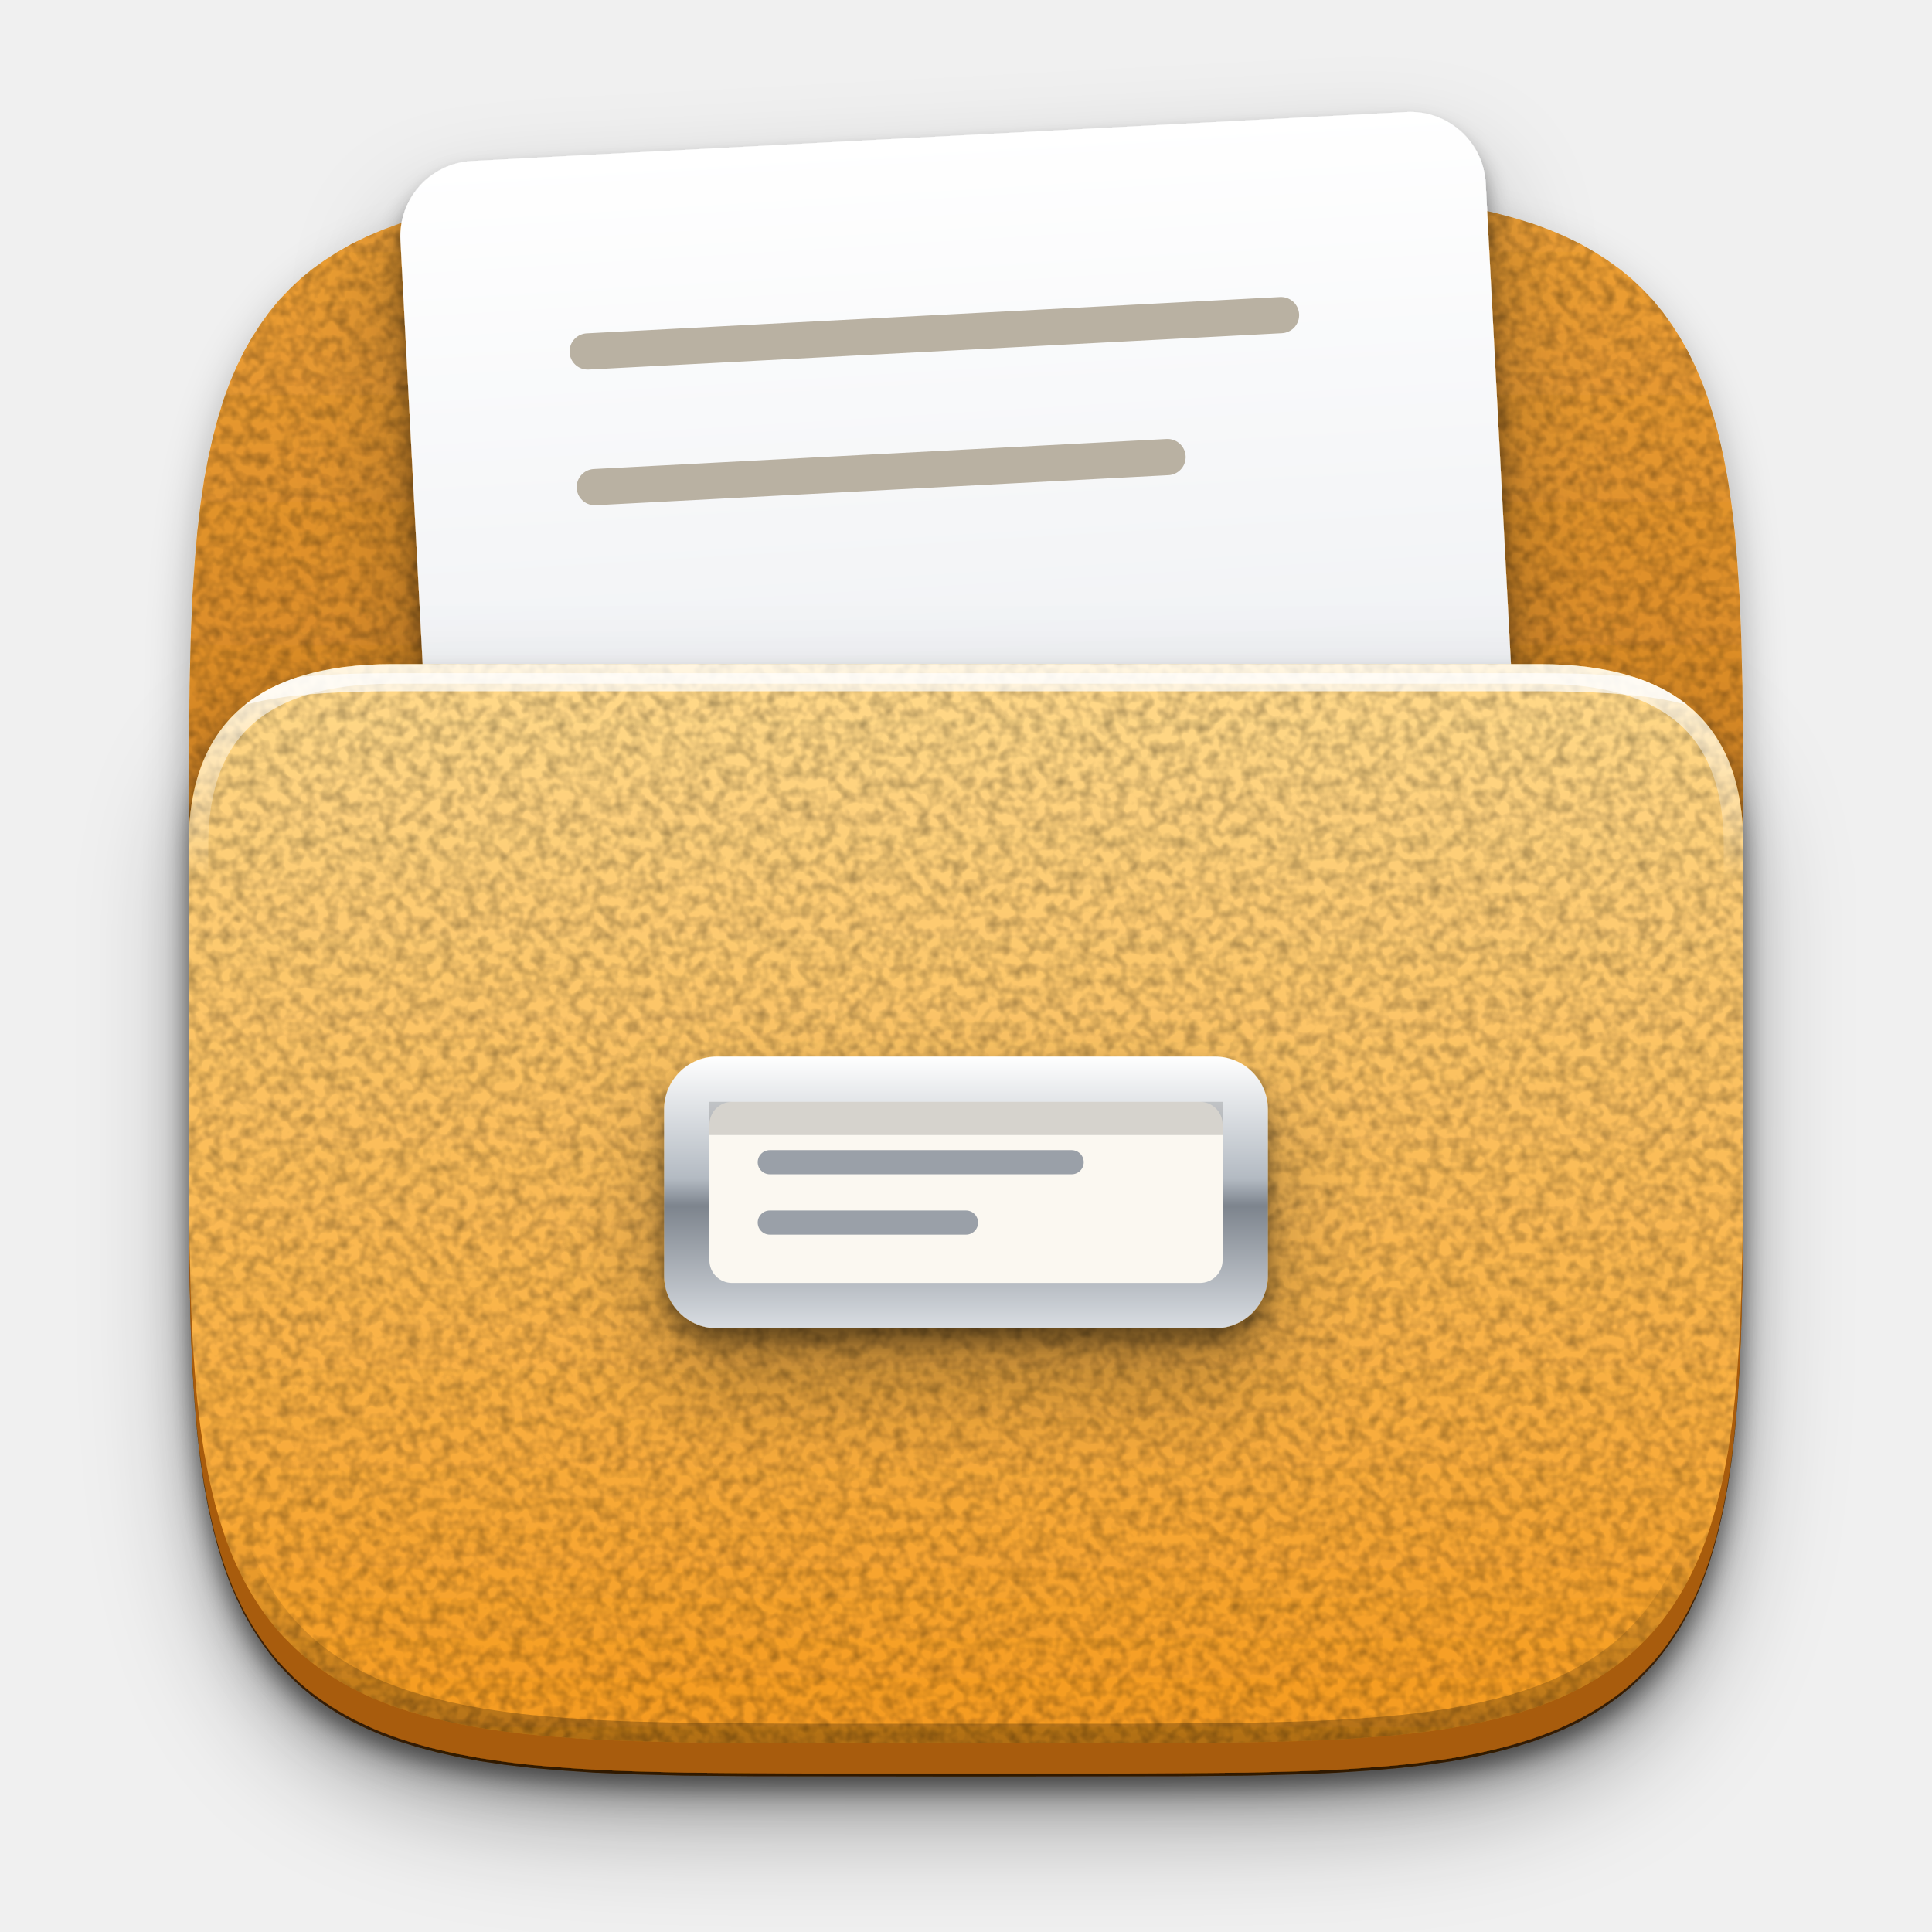
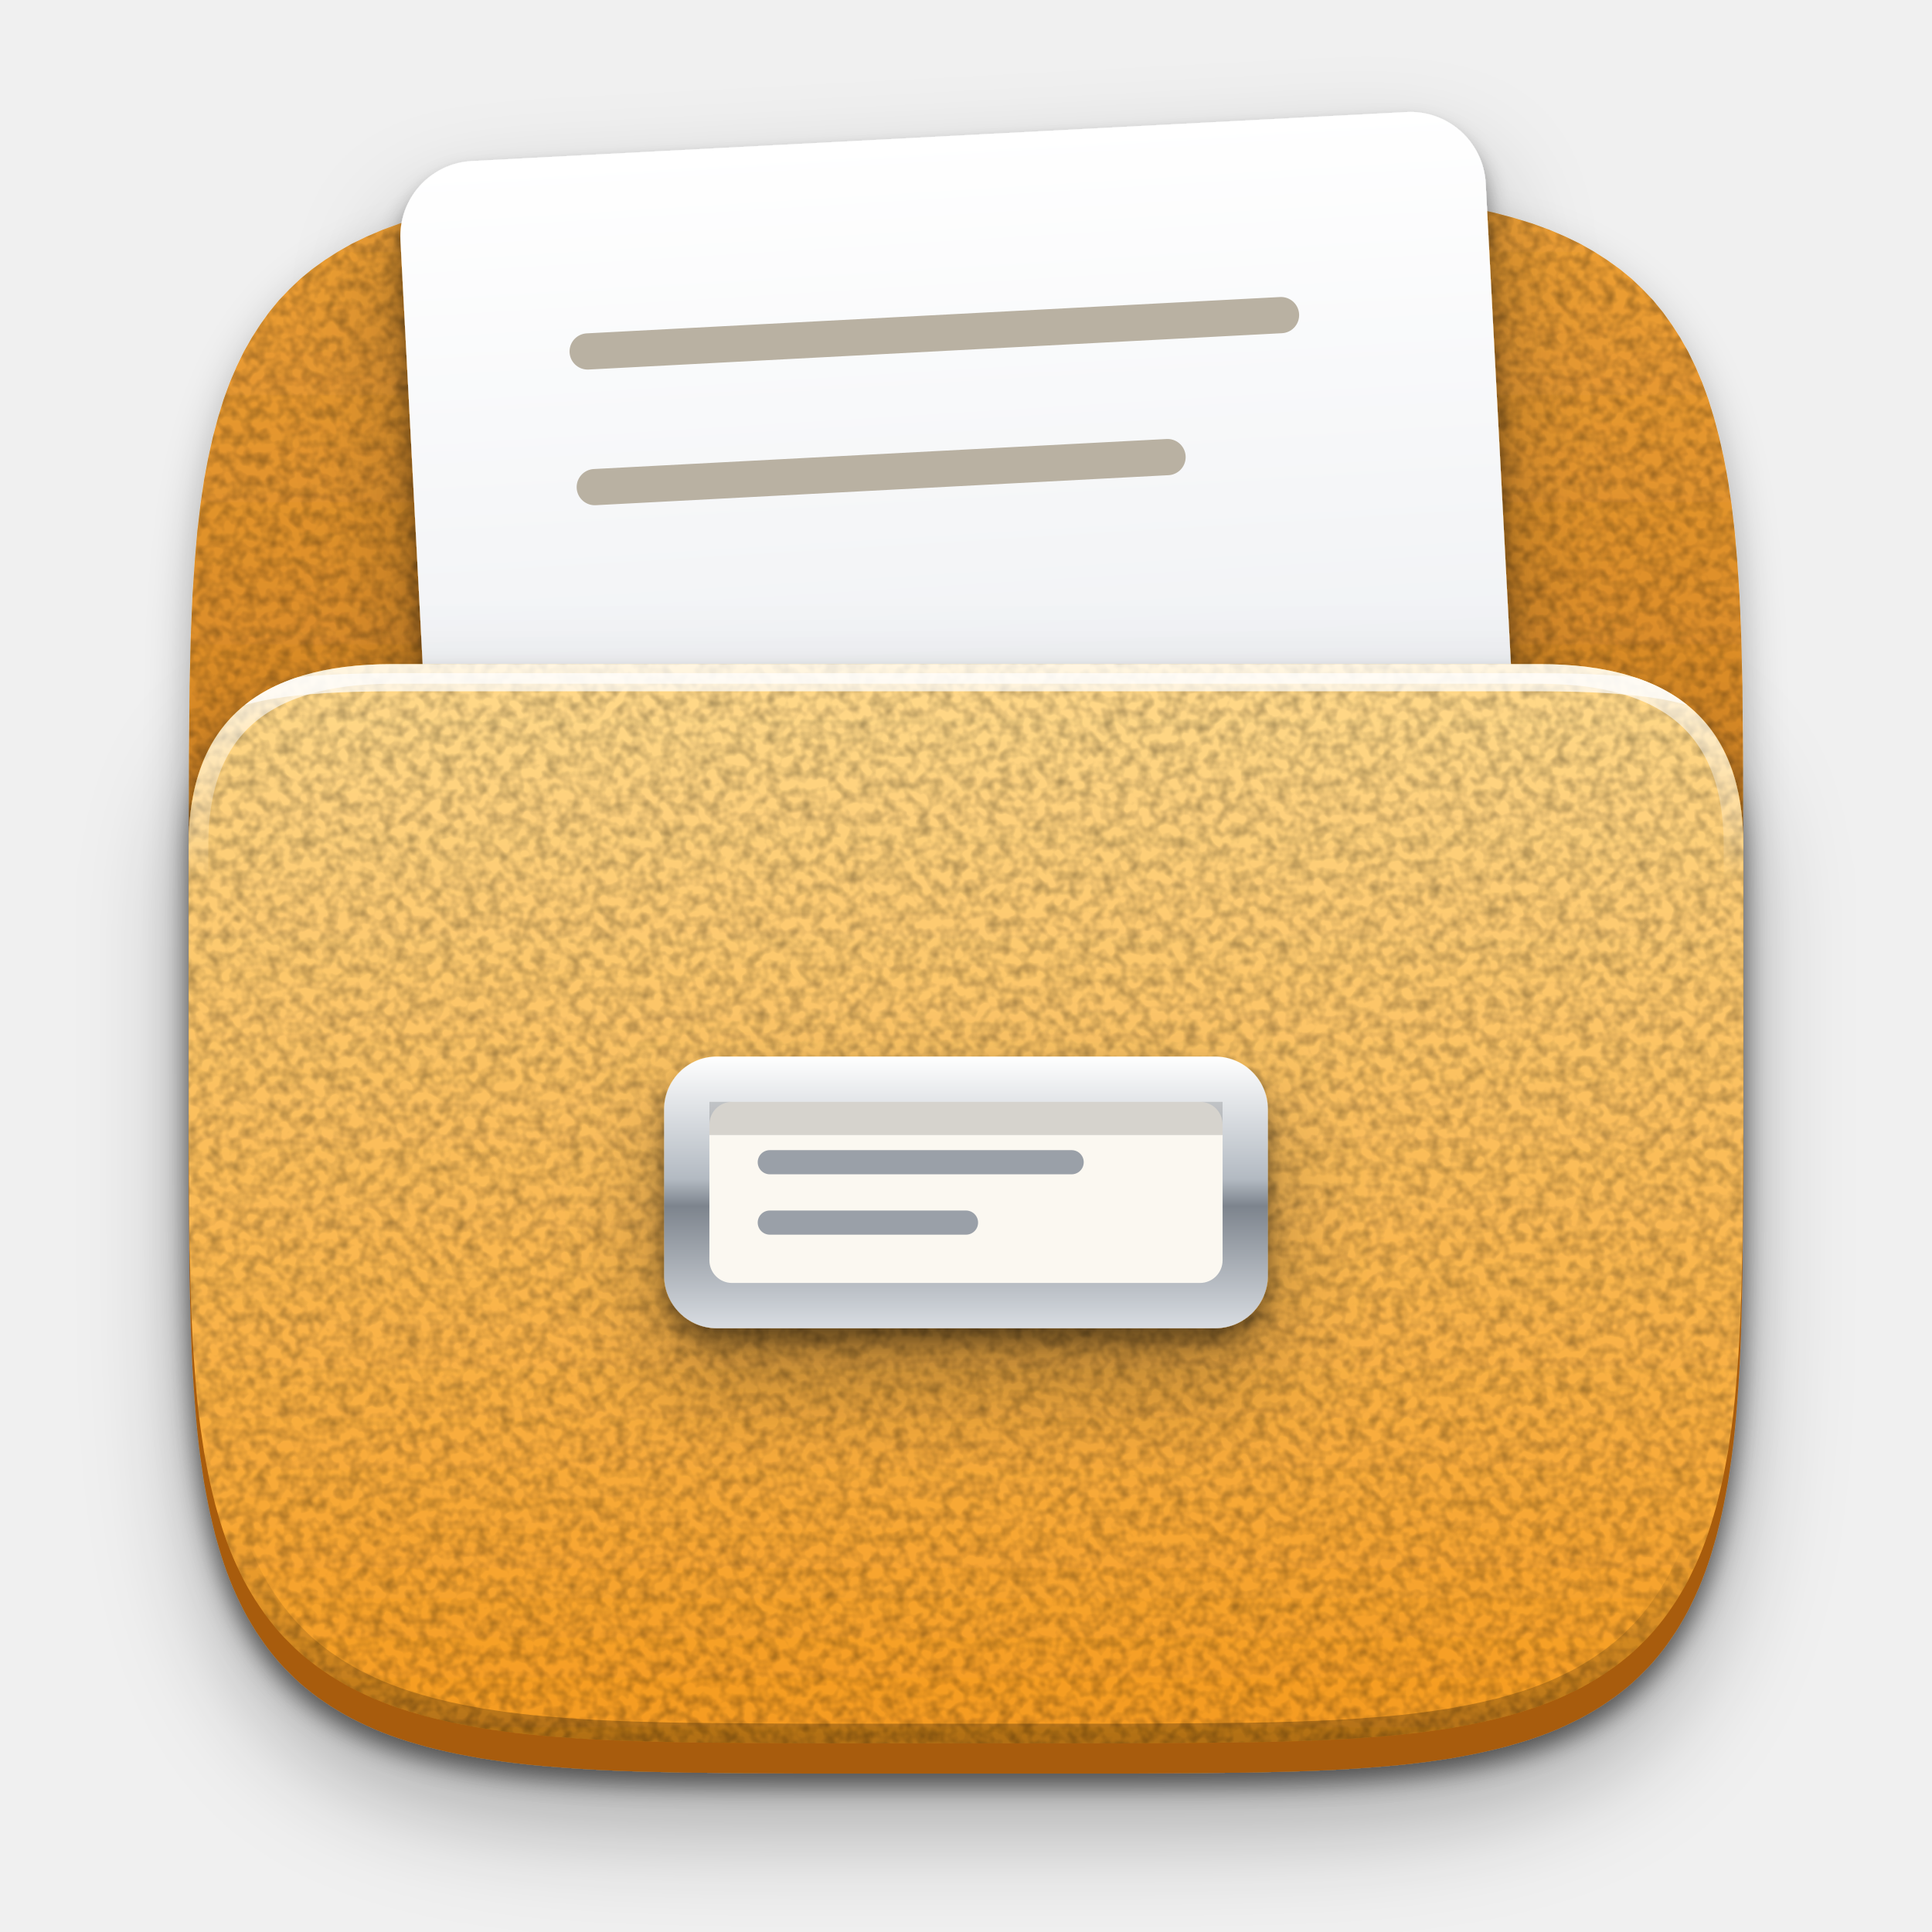
<svg xmlns="http://www.w3.org/2000/svg" width="128" height="128" viewBox="0 0 128 128">
  <defs>
    <filter id="drop" x="-20%" y="-20%" width="140%" height="150%">
      <feGaussianBlur in="SourceAlpha" stdDeviation="1.4" />
      <feOffset dy="1.4" />
      <feComponentTransfer>
        <feFuncA type="linear" slope=".32" />
      </feComponentTransfer>
      <feMerge>
        <feMergeNode />
        <feMergeNode in="SourceGraphic" />
      </feMerge>
    </filter>
    <filter id="cast" x="-40%" y="-40%" width="180%" height="200%">
      <feGaussianBlur in="SourceAlpha" stdDeviation="3.4" result="a" />
      <feOffset in="a" dy="3.6" result="a2" />
      <feComponentTransfer in="a2" result="amb">
        <feFuncA type="linear" slope=".3" />
      </feComponentTransfer>
      <feGaussianBlur in="SourceAlpha" stdDeviation=".7" result="c" />
      <feOffset in="c" dy=".9" result="c2" />
      <feComponentTransfer in="c2" result="con">
        <feFuncA type="linear" slope=".45" />
      </feComponentTransfer>
      <feMerge>
        <feMergeNode in="amb" />
        <feMergeNode in="con" />
        <feMergeNode in="SourceGraphic" />
      </feMerge>
    </filter>
    <filter id="soft" x="-40%" y="-40%" width="180%" height="180%">
      <feGaussianBlur stdDeviation="2.2" />
    </filter>
    <filter id="glowf" x="-40%" y="-40%" width="180%" height="180%">
      <feGaussianBlur stdDeviation="2.2" />
    </filter>
    <filter id="grain" x="0" y="0" width="100%" height="100%">
      <feTurbulence type="fractalNoise" baseFrequency="1.3" numOctaves="2" seed="7" />
      <feColorMatrix values="0 0 0 0 0  0 0 0 0 0  0 0 0 0 0  .55 0 0 0 -.2" />
    </filter>
    <filter id="brushed" x="0" y="0" width="100%" height="100%">
      <feTurbulence type="fractalNoise" baseFrequency="0.015 1.1" numOctaves="2" seed="4" />
      <feColorMatrix values="0 0 0 0 0  0 0 0 0 0  0 0 0 0 0  .6 0 0 0 -.2" />
    </filter>
    <radialGradient id="vig" cx=".5" cy=".42" r=".75">
      <stop offset=".55" stop-color="#000" stop-opacity="0" />
      <stop offset="1" stop-color="#000" stop-opacity=".16" />
    </radialGradient>
    <linearGradient id="rim" x1="0" y1="0" x2="0" y2="1">
      <stop offset="0" stop-color="#fff" stop-opacity=".75" />
      <stop offset=".2" stop-color="#fff" stop-opacity="0" />
      <stop offset=".8" stop-color="#000" stop-opacity="0" />
      <stop offset="1" stop-color="#000" stop-opacity=".28" />
    </linearGradient>
    <linearGradient id="chrome" x1="0" y1="0" x2="1" y2="0">
      <stop offset="0" stop-color="#5f656d" />
      <stop offset=".22" stop-color="#e9edf1" />
      <stop offset=".38" stop-color="#ffffff" />
      <stop offset=".55" stop-color="#aab1b9" />
      <stop offset=".78" stop-color="#e3e7ec" />
      <stop offset="1" stop-color="#565c64" />
    </linearGradient>
    <linearGradient id="chromev" x1="0" y1="0" x2="0" y2="1">
      <stop offset="0" stop-color="#ffffff" />
      <stop offset=".45" stop-color="#b3bac2" />
      <stop offset=".55" stop-color="#7d848d" />
      <stop offset="1" stop-color="#d9dde2" />
    </linearGradient>
    <linearGradient id="kctop" x1="0" y1="0" x2="0" y2="1">
      <stop offset="0" stop-color="#ffffff" />
      <stop offset="1" stop-color="#d3d8df" />
    </linearGradient>
    <linearGradient id="kcside" x1="0" y1="0" x2="0" y2="1">
      <stop offset="0" stop-color="#aab1bb" />
      <stop offset="1" stop-color="#5b626c" />
    </linearGradient>
    <radialGradient id="dish" cx=".5" cy=".45" r=".6">
      <stop offset="0" stop-color="#000" stop-opacity=".09" />
      <stop offset="1" stop-color="#000" stop-opacity="0" />
    </radialGradient>
    <pattern id="scan" width="2" height="2" patternUnits="userSpaceOnUse">
      <rect width="2" height="1" fill="#000" fill-opacity=".22" />
    </pattern>
    <clipPath id="clip">
      <path d="M115.50 64.00L115.48 78.11L115.44 82.61L115.36 85.87L115.25 88.52L115.10 90.79L114.93 92.78L114.72 94.57L114.48 96.20L114.20 97.69L113.89 99.07L113.55 100.35L113.18 101.55L112.77 102.67L112.32 103.72L111.84 104.71L111.31 105.64L110.75 106.51L110.16 107.33L109.52 108.11L108.83 108.83L108.11 109.52L107.33 110.16L106.51 110.75L105.64 111.31L104.71 111.84L103.72 112.32L102.67 112.77L101.55 113.18L100.35 113.55L99.07 113.89L97.69 114.20L96.20 114.48L94.57 114.72L92.78 114.93L90.79 115.10L88.52 115.25L85.87 115.36L82.61 115.44L78.11 115.48L64.00 115.50L49.89 115.48L45.39 115.44L42.13 115.36L39.48 115.25L37.21 115.10L35.22 114.93L33.43 114.72L31.80 114.48L30.31 114.20L28.93 113.89L27.65 113.55L26.45 113.18L25.33 112.77L24.28 112.32L23.29 111.84L22.36 111.31L21.49 110.75L20.67 110.16L19.89 109.52L19.17 108.83L18.48 108.11L17.84 107.33L17.25 106.51L16.69 105.64L16.16 104.71L15.68 103.72L15.23 102.67L14.82 101.55L14.45 100.35L14.11 99.07L13.80 97.69L13.52 96.20L13.28 94.57L13.07 92.78L12.90 90.79L12.75 88.52L12.64 85.87L12.56 82.61L12.52 78.11L12.50 64.00L12.52 49.89L12.56 45.39L12.64 42.13L12.75 39.48L12.90 37.21L13.07 35.22L13.28 33.43L13.52 31.80L13.80 30.31L14.11 28.93L14.45 27.65L14.82 26.45L15.23 25.33L15.68 24.28L16.16 23.29L16.69 22.36L17.25 21.49L17.84 20.67L18.48 19.89L19.17 19.17L19.89 18.48L20.67 17.84L21.49 17.25L22.36 16.69L23.29 16.16L24.28 15.68L25.33 15.23L26.45 14.82L27.65 14.45L28.93 14.11L30.31 13.80L31.80 13.52L33.43 13.28L35.22 13.07L37.21 12.90L39.48 12.75L42.13 12.64L45.39 12.56L49.89 12.52L64.00 12.50L78.11 12.52L82.61 12.56L85.87 12.64L88.52 12.75L90.79 12.90L92.78 13.07L94.57 13.28L96.20 13.52L97.69 13.80L99.07 14.11L100.35 14.45L101.55 14.82L102.67 15.23L103.72 15.68L104.71 16.16L105.64 16.69L106.51 17.25L107.33 17.84L108.11 18.48L108.83 19.17L109.52 19.89L110.16 20.67L110.75 21.49L111.31 22.36L111.84 23.29L112.32 24.28L112.77 25.33L113.18 26.45L113.55 27.65L113.89 28.93L114.20 30.31L114.48 31.80L114.72 33.43L114.93 35.22L115.10 37.21L115.25 39.48L115.36 42.13L115.44 45.39L115.48 49.89Z" />
    </clipPath>
    <clipPath id="scr">
      <path d="M104.50 64.00L104.49 75.09L104.45 78.63L104.39 81.20L104.30 83.28L104.19 85.06L104.05 86.63L103.88 88.04L103.70 89.32L103.48 90.49L103.24 91.58L102.97 92.59L102.67 93.53L102.35 94.41L102.00 95.24L101.62 96.01L101.21 96.74L100.77 97.43L100.30 98.08L99.79 98.69L99.26 99.26L98.69 99.79L98.08 100.30L97.43 100.77L96.74 101.21L96.01 101.62L95.24 102.00L94.41 102.35L93.53 102.67L92.59 102.97L91.58 103.24L90.49 103.48L89.32 103.70L88.04 103.88L86.63 104.05L85.06 104.19L83.28 104.30L81.20 104.39L78.63 104.45L75.09 104.49L64.00 104.50L52.91 104.49L49.37 104.45L46.80 104.39L44.72 104.30L42.94 104.19L41.37 104.05L39.96 103.88L38.68 103.70L37.51 103.48L36.42 103.24L35.41 102.97L34.47 102.67L33.59 102.35L32.76 102.00L31.99 101.62L31.26 101.21L30.57 100.77L29.92 100.30L29.31 99.79L28.74 99.26L28.21 98.69L27.70 98.08L27.23 97.43L26.79 96.74L26.38 96.01L26.00 95.24L25.65 94.41L25.33 93.53L25.03 92.59L24.76 91.58L24.52 90.49L24.30 89.32L24.12 88.04L23.95 86.63L23.81 85.06L23.70 83.28L23.61 81.20L23.55 78.63L23.51 75.09L23.50 64.00L23.51 52.91L23.55 49.37L23.61 46.80L23.70 44.72L23.81 42.94L23.95 41.37L24.12 39.96L24.30 38.68L24.52 37.51L24.76 36.42L25.03 35.41L25.33 34.47L25.65 33.59L26.00 32.76L26.38 31.99L26.79 31.26L27.23 30.57L27.70 29.92L28.21 29.31L28.74 28.74L29.31 28.21L29.92 27.70L30.57 27.23L31.26 26.79L31.99 26.38L32.76 26.00L33.59 25.65L34.47 25.33L35.41 25.03L36.42 24.76L37.51 24.52L38.68 24.30L39.96 24.12L41.37 23.95L42.94 23.81L44.72 23.70L46.80 23.61L49.37 23.55L52.91 23.51L64.00 23.50L75.09 23.51L78.63 23.55L81.20 23.61L83.28 23.70L85.06 23.81L86.63 23.95L88.04 24.12L89.32 24.30L90.49 24.52L91.58 24.76L92.59 25.03L93.53 25.33L94.41 25.65L95.24 26.00L96.01 26.38L96.74 26.79L97.43 27.23L98.08 27.70L98.69 28.21L99.26 28.74L99.79 29.31L100.30 29.92L100.77 30.57L101.21 31.26L101.62 31.99L102.00 32.76L102.35 33.59L102.67 34.47L102.97 35.41L103.24 36.42L103.48 37.51L103.70 38.68L103.88 39.96L104.05 41.37L104.19 42.94L104.30 44.72L104.39 46.80L104.45 49.37L104.49 52.91Z" />
    </clipPath>
    <linearGradient id="back" x1="0" y1="0" x2="0" y2="1">
      <stop offset="0.000" stop-color="#eea035" />
      <stop offset="1.000" stop-color="#b05f0a" />
    </linearGradient>
    <linearGradient id="front" x1="0" y1="0" x2="0" y2="1">
      <stop offset="0.000" stop-color="#ffd98a" />
      <stop offset="1.000" stop-color="#f59a1e" />
    </linearGradient>
    <linearGradient id="sheet" x1="0" y1="0" x2="0" y2="1">
      <stop offset="0.000" stop-color="#ffffff" />
      <stop offset="1.000" stop-color="#e4e7ec" />
    </linearGradient>
    <linearGradient id="curl" x1="0" y1="0" x2="0" y2="1">
      <stop offset="0.000" stop-color="#000000" />
      <stop offset="1.000" stop-color="#000000" />
    </linearGradient>
  </defs>
  <g filter="url(#drop)">
-     <path d="M115.50 64.00L115.48 78.11L115.44 82.61L115.36 85.87L115.25 88.52L115.10 90.79L114.93 92.78L114.72 94.57L114.48 96.20L114.20 97.69L113.89 99.07L113.55 100.35L113.18 101.55L112.77 102.67L112.32 103.72L111.84 104.71L111.31 105.64L110.75 106.51L110.16 107.33L109.52 108.11L108.83 108.83L108.11 109.52L107.33 110.16L106.51 110.75L105.64 111.31L104.71 111.84L103.72 112.32L102.67 112.77L101.55 113.18L100.35 113.55L99.07 113.89L97.69 114.20L96.20 114.48L94.57 114.72L92.78 114.93L90.79 115.10L88.52 115.25L85.87 115.36L82.61 115.44L78.11 115.48L64.00 115.50L49.89 115.48L45.39 115.44L42.13 115.36L39.48 115.25L37.21 115.10L35.22 114.93L33.43 114.72L31.80 114.48L30.31 114.20L28.93 113.89L27.65 113.55L26.45 113.18L25.33 112.77L24.28 112.32L23.29 111.84L22.36 111.31L21.49 110.75L20.67 110.16L19.89 109.52L19.17 108.83L18.48 108.11L17.84 107.33L17.25 106.51L16.69 105.64L16.16 104.71L15.68 103.72L15.23 102.67L14.82 101.55L14.45 100.35L14.11 99.07L13.80 97.69L13.52 96.20L13.28 94.57L13.07 92.78L12.90 90.79L12.75 88.52L12.64 85.87L12.56 82.61L12.52 78.11L12.50 64.00L12.52 49.89L12.56 45.39L12.64 42.13L12.75 39.48L12.90 37.21L13.07 35.22L13.28 33.43L13.52 31.80L13.80 30.31L14.11 28.93L14.45 27.65L14.82 26.45L15.23 25.33L15.68 24.28L16.16 23.29L16.69 22.36L17.25 21.49L17.84 20.67L18.48 19.89L19.17 19.17L19.89 18.48L20.67 17.84L21.49 17.25L22.36 16.69L23.29 16.16L24.28 15.68L25.33 15.23L26.45 14.82L27.65 14.45L28.93 14.11L30.31 13.80L31.80 13.52L33.43 13.28L35.22 13.07L37.21 12.90L39.48 12.75L42.13 12.64L45.39 12.56L49.89 12.52L64.00 12.50L78.11 12.52L82.61 12.56L85.87 12.64L88.52 12.75L90.79 12.90L92.78 13.07L94.57 13.28L96.20 13.52L97.69 13.80L99.07 14.11L100.35 14.45L101.55 14.82L102.67 15.23L103.72 15.68L104.71 16.16L105.64 16.69L106.51 17.25L107.33 17.84L108.11 18.48L108.83 19.17L109.52 19.89L110.16 20.67L110.75 21.49L111.31 22.36L111.84 23.29L112.32 24.28L112.77 25.33L113.18 26.45L113.55 27.65L113.89 28.93L114.20 30.31L114.48 31.80L114.72 33.43L114.93 35.22L115.10 37.21L115.25 39.48L115.36 42.13L115.44 45.39L115.48 49.89Z" transform="translate(0 2.2)" fill="url(#back)" />
-     <path d="M115.50 64.00L115.48 78.11L115.44 82.61L115.36 85.87L115.25 88.52L115.10 90.79L114.93 92.78L114.72 94.57L114.48 96.20L114.20 97.69L113.89 99.07L113.55 100.35L113.18 101.55L112.77 102.67L112.32 103.72L111.84 104.71L111.31 105.64L110.75 106.51L110.16 107.33L109.52 108.11L108.83 108.83L108.11 109.52L107.33 110.16L106.51 110.75L105.64 111.31L104.71 111.84L103.72 112.32L102.67 112.77L101.55 113.18L100.35 113.55L99.07 113.89L97.69 114.20L96.20 114.48L94.57 114.72L92.78 114.93L90.79 115.10L88.52 115.25L85.87 115.36L82.61 115.44L78.11 115.48L64.00 115.50L49.89 115.48L45.39 115.44L42.13 115.36L39.48 115.25L37.21 115.10L35.22 114.93L33.43 114.72L31.80 114.48L30.31 114.20L28.93 113.89L27.65 113.55L26.45 113.18L25.33 112.77L24.28 112.32L23.29 111.84L22.36 111.31L21.49 110.75L20.67 110.16L19.89 109.52L19.17 108.83L18.48 108.11L17.84 107.33L17.25 106.51L16.69 105.64L16.16 104.71L15.68 103.72L15.23 102.67L14.82 101.55L14.45 100.35L14.11 99.07L13.80 97.69L13.52 96.20L13.28 94.57L13.07 92.78L12.90 90.79L12.75 88.52L12.64 85.87L12.56 82.61L12.52 78.11L12.50 64.00L12.52 49.89L12.56 45.39L12.64 42.13L12.75 39.48L12.90 37.21L13.07 35.22L13.28 33.43L13.52 31.80L13.80 30.31L14.11 28.93L14.45 27.65L14.82 26.45L15.23 25.33L15.68 24.28L16.16 23.29L16.69 22.36L17.25 21.49L17.84 20.67L18.48 19.89L19.17 19.17L19.89 18.48L20.67 17.84L21.49 17.25L22.36 16.69L23.29 16.16L24.28 15.68L25.33 15.23L26.45 14.82L27.65 14.45L28.93 14.11L30.31 13.80L31.80 13.52L33.43 13.28L35.22 13.07L37.21 12.90L39.48 12.75L42.13 12.64L45.39 12.56L49.89 12.52L64.00 12.50L78.11 12.52L82.61 12.56L85.87 12.64L88.52 12.75L90.79 12.90L92.78 13.07L94.57 13.28L96.20 13.52L97.69 13.80L99.07 14.11L100.35 14.45L101.55 14.82L102.67 15.23L103.72 15.68L104.71 16.16L105.64 16.69L106.51 17.25L107.33 17.84L108.11 18.48L108.83 19.17L109.52 19.89L110.16 20.67L110.75 21.49L111.31 22.36L111.84 23.29L112.32 24.28L112.77 25.33L113.18 26.45L113.55 27.65L113.89 28.93L114.20 30.31L114.48 31.80L114.72 33.43L114.93 35.22L115.10 37.21L115.25 39.48L115.36 42.13L115.44 45.39L115.48 49.89Z" transform="translate(0 2.2)" fill="#000" fill-opacity=".4" />
    <path d="M115.50 64.00L115.48 78.11L115.44 82.61L115.36 85.87L115.25 88.52L115.10 90.79L114.93 92.78L114.72 94.57L114.48 96.20L114.20 97.69L113.89 99.07L113.55 100.35L113.18 101.55L112.77 102.67L112.32 103.72L111.84 104.71L111.31 105.64L110.75 106.51L110.16 107.33L109.52 108.11L108.83 108.83L108.11 109.52L107.33 110.16L106.51 110.75L105.64 111.31L104.71 111.84L103.72 112.32L102.67 112.77L101.55 113.18L100.35 113.55L99.07 113.89L97.69 114.20L96.20 114.48L94.57 114.72L92.78 114.93L90.79 115.10L88.52 115.25L85.87 115.36L82.61 115.44L78.11 115.48L64.00 115.50L49.89 115.48L45.39 115.44L42.13 115.36L39.48 115.25L37.21 115.10L35.22 114.93L33.43 114.72L31.80 114.48L30.31 114.20L28.93 113.89L27.65 113.55L26.45 113.18L25.33 112.77L24.28 112.32L23.29 111.84L22.36 111.31L21.49 110.75L20.67 110.16L19.89 109.52L19.17 108.83L18.48 108.11L17.84 107.33L17.25 106.51L16.69 105.64L16.16 104.71L15.68 103.72L15.23 102.67L14.82 101.55L14.45 100.35L14.11 99.07L13.80 97.69L13.52 96.20L13.28 94.57L13.07 92.78L12.90 90.79L12.75 88.52L12.64 85.87L12.56 82.61L12.52 78.11L12.50 64.00L12.52 49.89L12.56 45.39L12.64 42.13L12.75 39.48L12.90 37.21L13.07 35.22L13.28 33.43L13.52 31.80L13.80 30.31L14.11 28.93L14.45 27.65L14.82 26.45L15.23 25.33L15.68 24.28L16.16 23.29L16.69 22.36L17.25 21.49L17.84 20.67L18.48 19.89L19.17 19.17L19.89 18.48L20.67 17.84L21.49 17.25L22.36 16.69L23.29 16.16L24.28 15.68L25.33 15.23L26.45 14.82L27.65 14.45L28.93 14.11L30.31 13.80L31.80 13.52L33.43 13.28L35.22 13.07L37.21 12.90L39.48 12.75L42.13 12.64L45.39 12.56L49.89 12.52L64.00 12.50L78.11 12.52L82.61 12.56L85.87 12.64L88.52 12.75L90.79 12.90L92.78 13.07L94.57 13.28L96.20 13.52L97.69 13.80L99.07 14.11L100.35 14.45L101.55 14.82L102.67 15.23L103.72 15.68L104.71 16.16L105.64 16.69L106.51 17.25L107.33 17.84L108.11 18.48L108.83 19.17L109.52 19.89L110.16 20.67L110.75 21.49L111.31 22.36L111.84 23.29L112.32 24.28L112.77 25.33L113.18 26.45L113.55 27.65L113.89 28.93L114.20 30.31L114.48 31.80L114.72 33.43L114.93 35.22L115.10 37.21L115.25 39.48L115.36 42.13L115.44 45.39L115.48 49.89Z" fill="url(#back)" />
  </g>
  <g clip-path="url(#clip)">
    <rect width="128" height="128" filter="url(#grain)" />
  </g>
  <g filter="url(#cast)">
    <rect x="28" y="9" width="72" height="68" rx="5" fill="url(#sheet)" transform="rotate(-3 64 43)" />
    <path d="M40 22h46M40 31h38" stroke="#b9b1a2" stroke-width="2.4" stroke-linecap="round" transform="rotate(-3 64 43)" />
  </g>
  <g filter="url(#cast)">
    <path d="M115.5 64L115.50 64.00L115.50 74.69L115.48 78.11L115.46 80.59L115.44 82.61L115.40 84.34L115.36 85.87L115.31 87.25L115.25 88.52L115.18 89.69L115.10 90.79L115.02 91.81L114.93 92.78L114.83 93.70L114.72 94.57L114.60 95.40L114.48 96.20L114.34 96.96L114.20 97.69L114.05 98.39L113.89 99.07L113.73 99.72L113.55 100.35L113.37 100.96L113.18 101.55L112.98 102.12L112.77 102.67L112.55 103.21L112.32 103.72L112.08 104.22L111.84 104.71L111.58 105.18L111.31 105.64L111.04 106.08L110.75 106.51L110.46 106.93L110.16 107.33L109.84 107.73L109.52 108.11L109.18 108.48L108.83 108.83L108.48 109.18L108.11 109.52L107.73 109.84L107.33 110.16L106.93 110.46L106.51 110.75L106.08 111.04L105.64 111.31L105.18 111.58L104.71 111.84L104.22 112.08L103.72 112.32L103.21 112.55L102.67 112.77L102.12 112.98L101.55 113.18L100.96 113.37L100.35 113.55L99.72 113.73L99.07 113.89L98.39 114.05L97.69 114.20L96.96 114.34L96.20 114.48L95.40 114.60L94.57 114.72L93.70 114.83L92.78 114.93L91.81 115.02L90.79 115.10L89.69 115.18L88.52 115.25L87.25 115.31L85.87 115.36L84.34 115.40L82.61 115.44L80.59 115.46L78.11 115.48L74.69 115.50L64.00 115.50L53.31 115.50L49.89 115.48L47.41 115.46L45.39 115.44L43.66 115.40L42.13 115.36L40.75 115.31L39.48 115.25L38.31 115.18L37.21 115.10L36.19 115.02L35.22 114.93L34.30 114.83L33.43 114.72L32.60 114.60L31.80 114.48L31.04 114.34L30.31 114.20L29.61 114.05L28.93 113.89L28.28 113.73L27.65 113.55L27.04 113.37L26.45 113.18L25.88 112.98L25.33 112.77L24.79 112.55L24.28 112.32L23.78 112.08L23.29 111.84L22.82 111.58L22.36 111.31L21.92 111.04L21.49 110.75L21.07 110.46L20.67 110.16L20.27 109.84L19.89 109.52L19.52 109.18L19.17 108.83L18.82 108.48L18.48 108.11L18.16 107.73L17.84 107.33L17.54 106.93L17.25 106.51L16.96 106.08L16.69 105.64L16.42 105.18L16.16 104.71L15.92 104.22L15.68 103.72L15.45 103.21L15.23 102.67L15.02 102.12L14.82 101.55L14.63 100.96L14.45 100.35L14.27 99.72L14.11 99.07L13.95 98.39L13.80 97.69L13.66 96.96L13.52 96.20L13.40 95.40L13.28 94.57L13.17 93.70L13.07 92.78L12.98 91.81L12.90 90.79L12.82 89.69L12.75 88.52L12.69 87.25L12.64 85.87L12.60 84.34L12.56 82.61L12.54 80.59L12.52 78.11L12.50 74.69L12.50 64.00V56Q12.5 44 26 44H102Q115.5 44 115.5 56Z" transform="translate(0 2)" fill="#a85c0b" />
    <path d="M115.5 64L115.50 64.00L115.50 74.69L115.48 78.11L115.46 80.59L115.44 82.61L115.40 84.34L115.36 85.87L115.31 87.25L115.25 88.52L115.18 89.69L115.10 90.79L115.02 91.81L114.93 92.78L114.83 93.70L114.72 94.57L114.60 95.40L114.48 96.20L114.34 96.96L114.20 97.69L114.05 98.39L113.89 99.07L113.73 99.72L113.55 100.35L113.37 100.96L113.18 101.55L112.98 102.12L112.77 102.67L112.55 103.21L112.32 103.72L112.08 104.22L111.84 104.71L111.58 105.18L111.31 105.64L111.04 106.08L110.75 106.51L110.46 106.93L110.16 107.33L109.84 107.73L109.52 108.11L109.18 108.48L108.83 108.83L108.48 109.18L108.11 109.52L107.73 109.84L107.33 110.16L106.93 110.46L106.51 110.75L106.08 111.04L105.64 111.31L105.18 111.58L104.71 111.84L104.22 112.08L103.72 112.32L103.21 112.55L102.67 112.77L102.12 112.98L101.55 113.18L100.96 113.37L100.35 113.55L99.72 113.73L99.07 113.89L98.39 114.05L97.69 114.20L96.96 114.34L96.20 114.48L95.40 114.60L94.57 114.72L93.70 114.83L92.78 114.93L91.81 115.02L90.79 115.10L89.69 115.18L88.52 115.25L87.25 115.31L85.87 115.36L84.34 115.40L82.61 115.44L80.59 115.46L78.11 115.48L74.69 115.50L64.00 115.50L53.31 115.50L49.89 115.48L47.41 115.46L45.39 115.44L43.66 115.40L42.13 115.36L40.75 115.31L39.48 115.25L38.31 115.18L37.21 115.10L36.19 115.02L35.22 114.93L34.30 114.83L33.43 114.72L32.60 114.60L31.80 114.48L31.04 114.34L30.31 114.20L29.61 114.05L28.93 113.89L28.28 113.73L27.65 113.55L27.04 113.37L26.45 113.18L25.88 112.98L25.33 112.77L24.79 112.55L24.28 112.32L23.78 112.08L23.29 111.84L22.82 111.58L22.36 111.31L21.92 111.04L21.49 110.75L21.07 110.46L20.67 110.16L20.27 109.84L19.89 109.52L19.52 109.18L19.17 108.83L18.82 108.48L18.48 108.11L18.16 107.73L17.84 107.33L17.54 106.93L17.25 106.51L16.96 106.08L16.69 105.64L16.42 105.18L16.16 104.71L15.92 104.22L15.68 103.72L15.45 103.21L15.23 102.67L15.02 102.12L14.82 101.55L14.63 100.96L14.45 100.35L14.27 99.72L14.11 99.07L13.95 98.39L13.80 97.69L13.66 96.96L13.52 96.20L13.40 95.40L13.28 94.57L13.17 93.70L13.07 92.78L12.98 91.81L12.90 90.79L12.82 89.69L12.75 88.52L12.69 87.25L12.64 85.87L12.60 84.34L12.56 82.61L12.54 80.59L12.52 78.11L12.50 74.69L12.50 64.00V56Q12.5 44 26 44H102Q115.5 44 115.5 56Z" fill="url(#front)" />
  </g>
  <clipPath id="fr">
    <path d="M115.5 64L115.50 64.00L115.50 74.69L115.48 78.11L115.46 80.59L115.44 82.61L115.40 84.34L115.36 85.87L115.31 87.25L115.25 88.52L115.18 89.69L115.10 90.79L115.02 91.81L114.93 92.78L114.83 93.70L114.72 94.57L114.60 95.40L114.48 96.20L114.34 96.96L114.20 97.69L114.05 98.39L113.89 99.07L113.73 99.72L113.55 100.35L113.37 100.96L113.18 101.55L112.98 102.12L112.77 102.67L112.55 103.21L112.32 103.72L112.08 104.22L111.84 104.71L111.58 105.18L111.31 105.64L111.04 106.08L110.75 106.51L110.46 106.93L110.16 107.33L109.84 107.73L109.52 108.11L109.18 108.48L108.83 108.83L108.48 109.18L108.11 109.52L107.73 109.84L107.33 110.16L106.93 110.46L106.51 110.75L106.08 111.04L105.64 111.31L105.18 111.58L104.71 111.84L104.22 112.08L103.72 112.32L103.21 112.55L102.67 112.77L102.12 112.98L101.55 113.18L100.96 113.37L100.35 113.55L99.72 113.73L99.07 113.89L98.39 114.05L97.69 114.20L96.96 114.34L96.20 114.48L95.40 114.60L94.57 114.72L93.70 114.83L92.78 114.93L91.81 115.02L90.79 115.10L89.69 115.18L88.52 115.25L87.25 115.31L85.87 115.36L84.34 115.40L82.61 115.44L80.59 115.46L78.11 115.48L74.69 115.50L64.00 115.50L53.31 115.50L49.89 115.48L47.41 115.46L45.39 115.44L43.66 115.40L42.13 115.36L40.75 115.31L39.48 115.25L38.31 115.18L37.21 115.10L36.19 115.02L35.22 114.93L34.30 114.83L33.43 114.72L32.60 114.60L31.80 114.48L31.04 114.34L30.31 114.20L29.61 114.05L28.93 113.89L28.28 113.73L27.65 113.55L27.04 113.37L26.45 113.18L25.88 112.98L25.33 112.77L24.79 112.55L24.28 112.32L23.78 112.08L23.29 111.84L22.82 111.58L22.36 111.31L21.92 111.04L21.49 110.75L21.07 110.46L20.67 110.16L20.27 109.84L19.89 109.52L19.52 109.18L19.17 108.83L18.82 108.48L18.48 108.11L18.16 107.73L17.84 107.33L17.54 106.93L17.25 106.51L16.96 106.08L16.69 105.64L16.42 105.18L16.16 104.71L15.92 104.22L15.68 103.72L15.45 103.21L15.23 102.67L15.02 102.12L14.82 101.55L14.63 100.96L14.45 100.35L14.27 99.72L14.11 99.07L13.95 98.39L13.80 97.69L13.66 96.96L13.52 96.20L13.40 95.40L13.28 94.57L13.17 93.70L13.07 92.78L12.98 91.81L12.90 90.79L12.82 89.69L12.75 88.52L12.69 87.25L12.64 85.87L12.60 84.34L12.56 82.61L12.54 80.59L12.52 78.11L12.50 74.69L12.50 64.00V56Q12.5 44 26 44H102Q115.5 44 115.5 56Z" />
  </clipPath>
  <g clip-path="url(#fr)">
    <rect width="128" height="128" filter="url(#grain)" opacity="1.2" />
    <path d="M115.5 64L115.50 64.00L115.50 74.69L115.48 78.11L115.46 80.59L115.44 82.61L115.40 84.34L115.36 85.87L115.31 87.25L115.25 88.52L115.18 89.69L115.10 90.79L115.02 91.81L114.93 92.78L114.83 93.70L114.72 94.57L114.60 95.40L114.48 96.20L114.34 96.96L114.20 97.69L114.05 98.39L113.89 99.07L113.73 99.72L113.55 100.35L113.37 100.96L113.18 101.55L112.98 102.12L112.77 102.67L112.55 103.21L112.32 103.72L112.08 104.22L111.84 104.71L111.58 105.18L111.31 105.64L111.04 106.08L110.75 106.51L110.46 106.93L110.16 107.33L109.84 107.73L109.52 108.11L109.18 108.48L108.83 108.83L108.48 109.18L108.11 109.52L107.73 109.84L107.33 110.16L106.93 110.46L106.51 110.75L106.08 111.04L105.64 111.31L105.18 111.58L104.71 111.84L104.22 112.08L103.72 112.32L103.21 112.55L102.67 112.77L102.12 112.98L101.55 113.18L100.96 113.37L100.35 113.55L99.72 113.73L99.07 113.89L98.39 114.05L97.69 114.20L96.96 114.34L96.20 114.48L95.40 114.60L94.57 114.72L93.70 114.83L92.78 114.93L91.81 115.02L90.79 115.10L89.69 115.18L88.52 115.25L87.25 115.31L85.87 115.36L84.34 115.40L82.61 115.44L80.59 115.46L78.11 115.48L74.69 115.50L64.00 115.50L53.31 115.50L49.89 115.48L47.41 115.46L45.39 115.44L43.66 115.40L42.13 115.36L40.75 115.31L39.48 115.25L38.31 115.18L37.21 115.10L36.19 115.02L35.22 114.93L34.30 114.83L33.43 114.72L32.60 114.60L31.80 114.48L31.04 114.34L30.31 114.20L29.61 114.05L28.93 113.89L28.28 113.73L27.65 113.55L27.04 113.37L26.45 113.18L25.88 112.98L25.33 112.77L24.79 112.55L24.28 112.32L23.78 112.08L23.29 111.84L22.82 111.58L22.36 111.31L21.92 111.04L21.49 110.75L21.07 110.46L20.67 110.16L20.27 109.84L19.89 109.52L19.52 109.18L19.17 108.83L18.82 108.48L18.48 108.11L18.16 107.73L17.84 107.33L17.54 106.93L17.25 106.51L16.96 106.08L16.69 105.64L16.42 105.18L16.16 104.71L15.92 104.22L15.68 103.72L15.45 103.21L15.23 102.67L15.02 102.12L14.82 101.55L14.63 100.96L14.45 100.35L14.27 99.72L14.11 99.07L13.95 98.39L13.80 97.69L13.66 96.96L13.52 96.20L13.40 95.40L13.28 94.57L13.17 93.70L13.07 92.78L12.98 91.81L12.90 90.79L12.82 89.69L12.75 88.52L12.69 87.25L12.64 85.87L12.60 84.34L12.56 82.61L12.54 80.59L12.52 78.11L12.50 74.69L12.50 64.00V56Q12.5 44 26 44H102Q115.5 44 115.5 56Z" fill="none" stroke="url(#rim)" stroke-width="2.6" />
    <path d="M14 47.2Q16 45.2 26 45.2H102Q112 45.2 114 47.2" fill="none" stroke="#fff" stroke-opacity=".7" stroke-width="1.2" />
  </g>
  <g filter="url(#cast)">
    <rect x="44" y="70" width="40" height="18" rx="3.5" fill="url(#chromev)" />
  </g>
  <rect x="47" y="73" width="34" height="12" rx="1.5" fill="#fbf8f1" />
  <path d="M51 77h20M51 81h13" stroke="#9aa0a8" stroke-width="1.6" stroke-linecap="round" />
  <rect x="47" y="73" width="34" height="2.2" fill="#000" fill-opacity=".15" />
</svg>
